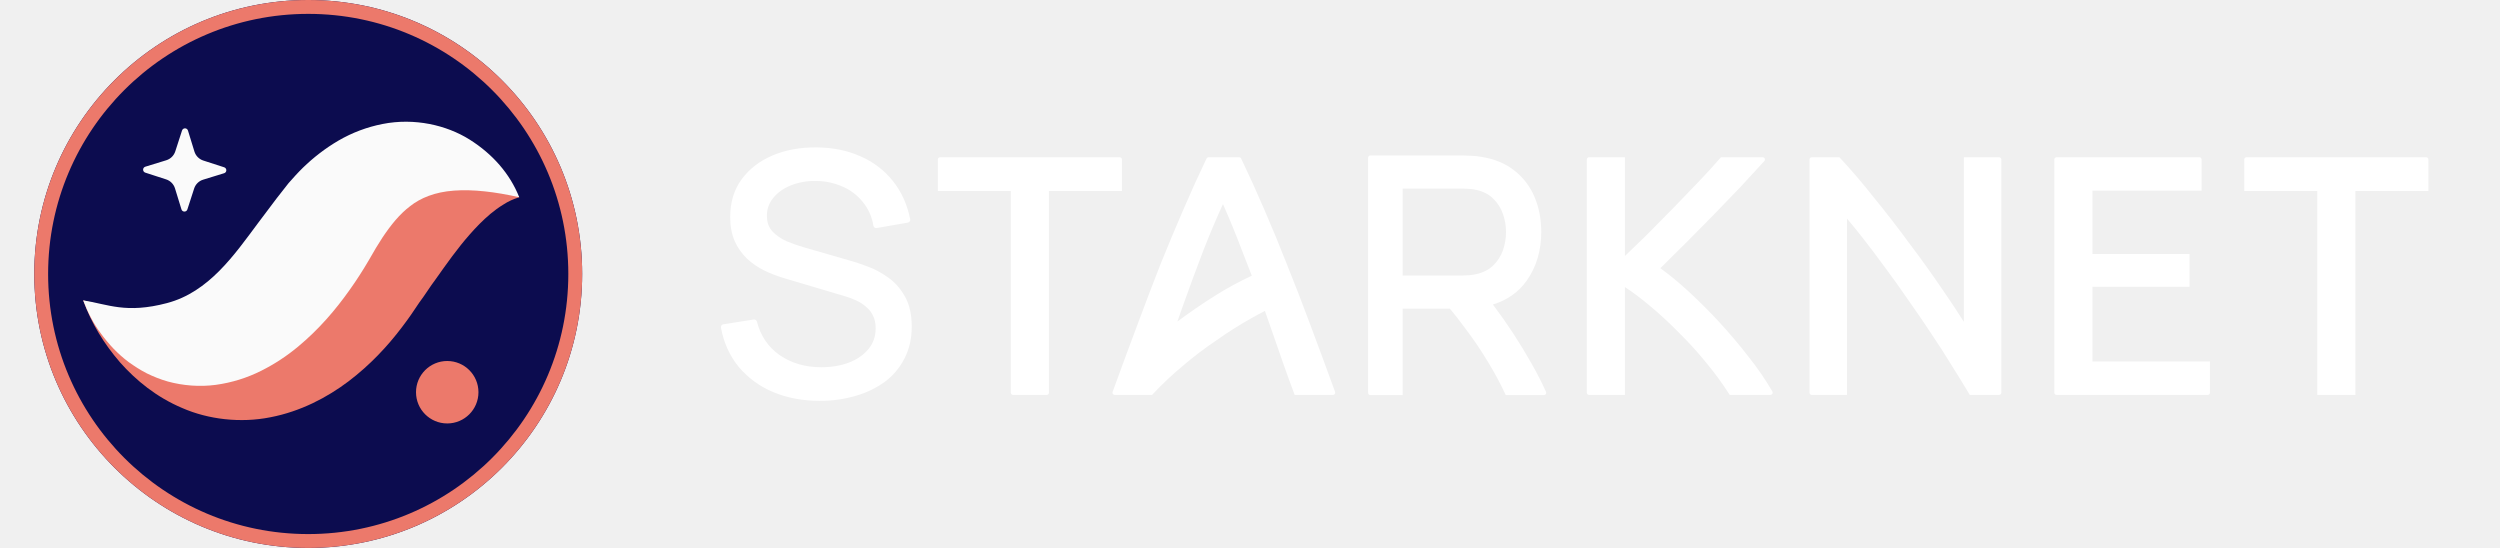
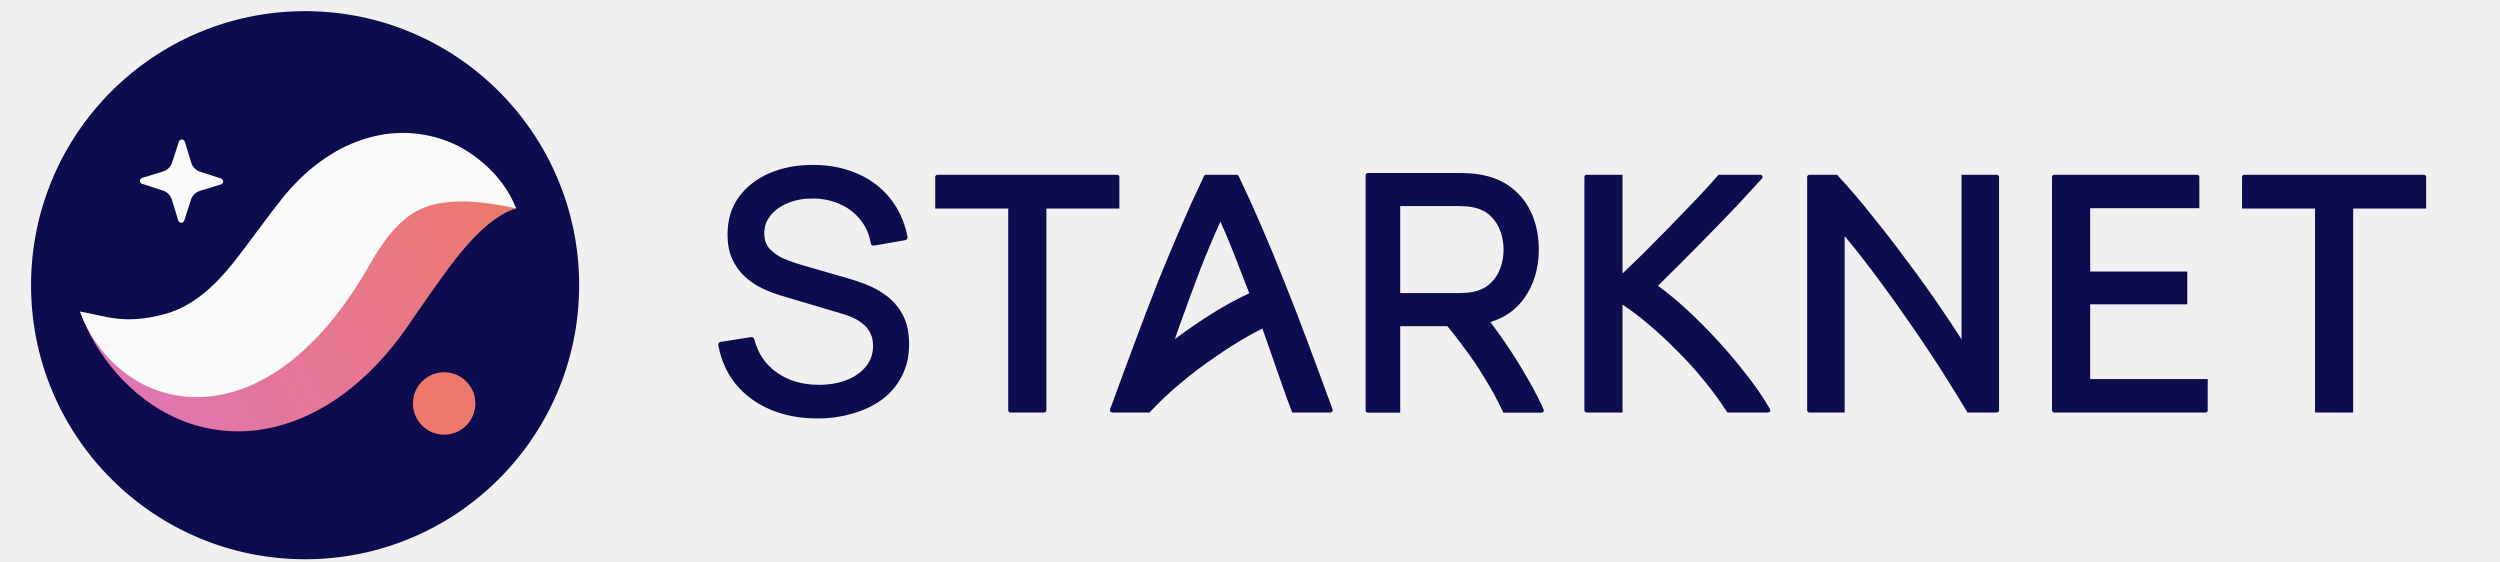
- <svg xmlns="http://www.w3.org/2000/svg" width="146" height="32" viewBox="0 0 146 32" fill="none">
-   <path fill-rule="evenodd" clip-rule="evenodd" d="M2 16c0 8.837 7.163 16 16 16s16-7.163 16-16S26.838 0 18 0 2 7.163 2 16z" fill="#0C0C4F" />
-   <path fill-rule="evenodd" clip-rule="evenodd" d="M18 31.19c-8.39 0-15.19-6.8-15.19-15.19S9.61.81 18 .81 33.19 7.61 33.19 16 26.39 31.19 18 31.19zm0 .81C9.163 32 2 24.837 2 16S9.163 0 18 0s16 7.163 16 16-7.163 16-16 16z" fill="#EC796B" />
-   <path fill-rule="evenodd" clip-rule="evenodd" d="M30.324 11.52c-.505-.565-1.294-.883-2.061-1.014a7.083 7.083 0 00-2.347.022c-1.544.261-2.948.9-4.171 1.69-.636.387-1.178.835-1.739 1.291-.27.23-.517.476-.774.719l-.702.698c-.762.797-1.514 1.523-2.241 2.125-.73.599-1.413 1.054-2.086 1.372-.672.319-1.392.507-2.33.537-.929.033-2.029-.135-3.205-.412-1.182-.276-2.424-.669-3.812-1.007.484 1.344 1.213 2.53 2.15 3.616.947 1.066 2.13 2.038 3.649 2.677 1.497.654 3.379.888 5.138.534 1.765-.34 3.313-1.156 4.564-2.1 1.255-.954 2.27-2.04 3.125-3.17.237-.311.361-.486.532-.73l.473-.7c.328-.433.627-.926.952-1.355.637-.898 1.265-1.795 1.995-2.622.368-.419.755-.82 1.213-1.206.228-.188.474-.372.747-.537.277-.18.57-.32.93-.428zm-6.029 11.386a1.823 1.823 0 103.647 0 1.823 1.823 0 00-3.647 0z" fill="#EC796B" />
-   <path fill-rule="evenodd" clip-rule="evenodd" d="M30.324 11.52c-.543-1.37-1.552-2.524-2.908-3.375-1.346-.842-3.217-1.271-5.07-.905a8.305 8.305 0 00-2.582.972c-.775.453-1.47.997-2.071 1.581-.3.293-.573.599-.844.906l-.701.895-1.084 1.44c-1.38 1.852-2.869 4.023-5.31 4.666-2.396.632-3.435.072-4.898-.159.267.69.599 1.361 1.048 1.951.44.602.961 1.167 1.608 1.652.327.233.673.462 1.056.657.382.188.794.354 1.233.479.874.24 1.858.323 2.811.194a8.458 8.458 0 002.661-.83A11.213 11.213 0 0017.4 20.25c1.24-1.03 2.205-2.168 3.02-3.32.41-.574.783-1.16 1.127-1.747l.405-.698c.124-.204.25-.41.376-.6.514-.769 1.016-1.385 1.626-1.847.601-.474 1.438-.825 2.558-.906 1.114-.083 2.4.07 3.813.387zm-19.381.71l.395-1.22a.797.797 0 01.525-.517l1.226-.377c.17-.052.171-.291.003-.346l-1.22-.395a.799.799 0 01-.518-.525l-.377-1.226a.181.181 0 00-.346-.003l-.395 1.22a.799.799 0 01-.525.518l-1.226.377a.181.181 0 00-.003.345l1.22.395a.8.8 0 01.518.526l.377 1.226c.052.17.291.171.346.003z" fill="#FAFAFA" />
-   <path d="M141.817 11.156v-1.84a.132.132 0 00-.132-.133h-10.487a.133.133 0 00-.133.132v1.841h4.263v11.907h2.227V11.156h4.262zm-21.712-1.973a.132.132 0 00-.132.132v13.616c0 .073.059.132.132.132h8.825c.073 0 .132-.06.132-.132V21.11H122.2v-4.362h5.669v-1.914H122.2v-3.698h6.373v-1.82a.132.132 0 00-.132-.133h-8.336zm-5.118 13.799l.048.081h1.711c.073 0 .132-.06.132-.132V9.315a.132.132 0 00-.132-.132h-2.056v9.613a51.516 51.516 0 00-1.243-1.877 62.502 62.502 0 00-1.939-2.703 62.725 62.725 0 00-2.077-2.683 35.628 35.628 0 00-1.963-2.298l-.049-.052h-1.61a.132.132 0 00-.132.132v13.616c0 .073.059.132.132.132h2.056V12.766c.281.332.58.7.897 1.103.429.546.871 1.13 1.326 1.755h.001v.001c.455.611.91 1.248 1.365 1.911l.001.001v.001c.469.663.917 1.32 1.347 1.97v.001a48.37 48.37 0 011.189 1.852l.001.001v.001c.378.599.709 1.138.995 1.62zm-12-13.522l.051-.056a.132.132 0 00-.098-.22h-2.438l-.049.057a38.87 38.87 0 01-1.207 1.323c-.469.495-.97 1.016-1.504 1.563-.534.546-1.074 1.093-1.62 1.64-.438.427-.846.82-1.225 1.18V9.183h-2.095a.132.132 0 00-.132.132v13.616c0 .073.06.132.132.132h2.095v-6.297c.46.301.93.654 1.41 1.057v.001h.001a21.612 21.612 0 011.708 1.572v.002h.002a20.835 20.835 0 011.61 1.766l.001.001c.505.608.95 1.215 1.337 1.822l.049.076h2.377c.101 0 .165-.11.114-.198l-.028-.05a16.394 16.394 0 00-1.343-1.954 30.697 30.697 0 00-3.538-3.853 18.115 18.115 0 00-1.633-1.345 207.583 207.583 0 003.048-3.051 184.4 184.4 0 001.604-1.664h.001l.001-.001c.508-.548.965-1.044 1.369-1.487z" fill="#fff" />
-   <path fill-rule="evenodd" clip-rule="evenodd" d="M80.03 9.08a.132.132 0 00-.133.131V22.94c0 .073.06.132.132.132h1.887v-5.047h2.757c.31.371.612.76.907 1.165l.001.002.002.002c.482.632.928 1.292 1.337 1.98h.001c.37.609.694 1.21.97 1.803l.045.095h2.233a.13.13 0 00.12-.185 19.629 19.629 0 00-.844-1.65 30.81 30.81 0 00-2.261-3.454c.833-.254 1.492-.715 1.969-1.383.572-.81.856-1.76.856-2.847 0-.747-.13-1.43-.392-2.047a3.802 3.802 0 00-1.19-1.556c-.525-.412-1.171-.674-1.933-.792a3.761 3.761 0 00-.55-.059 7.178 7.178 0 00-.483-.019h-5.432zm7.922 4.472c0 .36-.06.715-.18 1.065-.118.336-.307.63-.567.885-.247.24-.572.412-.984.507-.13.03-.271.05-.422.063-.15.012-.28.018-.395.018h-3.488v-5.077h3.488c.114 0 .246.006.394.018h.007c.147.007.283.027.41.061l.003.002h.005c.41.09.734.26.98.506h.001v.002c.26.253.45.55.567.893v.001c.121.343.181.695.181 1.056zM74.943 21.23v.001c.196.563.405 1.137.627 1.725l.04.107h2.235a.132.132 0 00.124-.177c-.488-1.34-.98-2.68-1.483-4.015a132.654 132.654 0 00-1.35-3.483 96.035 96.035 0 00-1.293-3.133 78.83 78.83 0 00-1.36-2.997.132.132 0 00-.12-.075h-1.781a.136.136 0 00-.12.075 79.91 79.91 0 00-1.36 2.997c-.43.992-.868 2.036-1.312 3.132v.001a209.65 209.65 0 00-1.33 3.483 394.628 394.628 0 00-1.484 4.015.132.132 0 00.124.177h2.181l.049-.053a19.11 19.11 0 011.73-1.63v-.001a21.95 21.95 0 012.003-1.52l.001-.002h.002a22.446 22.446 0 012.065-1.302h.001l.001-.001c.25-.142.495-.274.737-.397l.468 1.335v.001c.208.586.41 1.165.605 1.738zm-2.403-6.583v.002c.189.476.377.96.565 1.453a18.478 18.478 0 00-2.178 1.188c-.728.457-1.45.953-2.168 1.489l.304-.867c.401-1.127.803-2.215 1.205-3.264a51.88 51.88 0 011.153-2.73c.388.873.761 1.783 1.119 2.729z" fill="#fff" />
-   <path d="M65.521 11.156v-1.84a.132.132 0 00-.132-.133H54.902a.132.132 0 00-.132.132v1.841h4.262v11.775c0 .073.06.132.132.132h1.963c.073 0 .132-.06.132-.132V11.156h4.262zM45.147 22.894a5.256 5.256 0 01-2.012-1.475l-.001-.001c-.528-.648-.87-1.411-1.03-2.286a.165.165 0 01.138-.193l1.776-.28a.165.165 0 01.185.122c.216.84.66 1.49 1.334 1.962.684.468 1.49.704 2.426.704.607 0 1.15-.093 1.63-.278.485-.19.862-.458 1.138-.8.27-.335.407-.732.407-1.199 0-.29-.051-.527-.147-.718l-.002-.005a1.417 1.417 0 00-.39-.51l-.004-.005a2.401 2.401 0 00-.579-.38 4.492 4.492 0 00-.698-.26h-.002l-3.544-1.053a7.768 7.768 0 01-1.144-.444h-.002a4.255 4.255 0 01-1.004-.694l-.001-.001a3.2 3.2 0 01-.713-1.018c-.179-.406-.265-.877-.265-1.409 0-.854.22-1.59.669-2.202.45-.612 1.058-1.077 1.816-1.397.758-.319 1.607-.473 2.547-.466.952.006 1.808.177 2.565.516a4.868 4.868 0 011.897 1.438c.507.627.846 1.377 1.018 2.243a.165.165 0 01-.134.195l-1.825.318a.166.166 0 01-.19-.135 2.889 2.889 0 00-.612-1.38l-.002-.002a3.048 3.048 0 00-1.173-.898h-.002a3.84 3.84 0 00-1.565-.334 3.74 3.74 0 00-1.47.258c-.435.178-.775.423-1.025.733l-.001.002a1.57 1.57 0 00-.368 1.034c0 .39.111.692.322.92.228.239.507.432.842.579.354.145.699.265 1.033.36l2.645.762c.308.085.66.203 1.055.352.414.153.813.37 1.197.648.395.28.72.653.975 1.116.262.469.388 1.052.388 1.74 0 .692-.14 1.314-.424 1.862a3.864 3.864 0 01-1.158 1.37h-.002a5.385 5.385 0 01-1.711.818 7.278 7.278 0 01-2.074.286c-1.003 0-1.914-.17-2.729-.515z" fill="#fff" />
+ <svg xmlns="http://www.w3.org/2000/svg" height="40" viewBox="0 0 178 41" fill="none" width="178">
+   <path d="M.041 20.814c0 11.045 8.954 20 20 20s20-8.955 20-20c0-11.046-8.954-20-20-20s-20 8.954-20 20z" fill="#0C0C4F" fill-rule="evenodd" clip-rule="evenodd" />
+   <path fill-rule="evenodd" clip-rule="evenodd" d="M11.22 16.101l.493-1.525c.1-.31.345-.552.657-.647l1.533-.471c.212-.065.213-.364.003-.432l-1.526-.494a.999.999 0 01-.647-.657l-.47-1.533a.227.227 0 00-.433-.002l-.494 1.525a.999.999 0 01-.656.647l-1.533.47a.227.227 0 00-.003.433l1.526.494a1 1 0 01.646.657l.471 1.532a.227.227 0 00.432.003z" fill="#FAFAFA" />
+   <path fill-rule="evenodd" clip-rule="evenodd" d="M35.446 15.213c-.632-.706-1.618-1.104-2.577-1.267a8.857 8.857 0 00-2.933.027c-1.93.327-3.684 1.126-5.214 2.112-.794.484-1.472 1.044-2.174 1.614-.338.288-.646.596-.967.898l-.877.873c-.954.997-1.893 1.904-2.802 2.657-.913.748-1.766 1.317-2.607 1.714-.84.4-1.74.634-2.912.672-1.162.04-2.537-.17-4.007-.515-1.478-.345-3.03-.836-4.765-1.259.605 1.68 1.517 3.163 2.687 4.52 1.184 1.333 2.662 2.548 4.561 3.347 1.872.816 4.224 1.11 6.424.667 2.205-.424 4.14-1.445 5.704-2.625 1.569-1.192 2.837-2.55 3.907-3.962a27.4 27.4 0 00.665-.913l.59-.875c.411-.541.785-1.157 1.19-1.693.797-1.123 1.583-2.245 2.495-3.278a13.92 13.92 0 011.515-1.507c.285-.235.593-.466.935-.673a4.428 4.428 0 011.162-.534z" fill="url(#paint0_linear_789_81789)" />
+   <path fill-rule="evenodd" clip-rule="evenodd" d="M35.446 15.213c-.679-1.713-1.94-3.154-3.634-4.218-1.684-1.053-4.023-1.59-6.34-1.132a10.382 10.382 0 00-3.227 1.215 13.495 13.495 0 00-2.588 1.976 20.29 20.29 0 00-1.054 1.133l-.877 1.118-1.355 1.8c-1.726 2.315-3.586 5.029-6.637 5.833-2.996.79-4.295.09-6.123-.198.334.863.748 1.7 1.31 2.438a9.687 9.687 0 002.01 2.065c.41.29.84.578 1.32.821.477.235.992.442 1.541.598 1.093.3 2.323.405 3.514.244a10.569 10.569 0 003.327-1.039 14.005 14.005 0 002.656-1.74c1.551-1.288 2.757-2.71 3.776-4.15a28.91 28.91 0 001.408-2.184l.507-.872c.154-.256.311-.512.47-.751.642-.96 1.27-1.73 2.032-2.308.752-.593 1.798-1.031 3.197-1.133 1.393-.103 3.001.087 4.767.484z" fill="#FAFAFA" />
+   <path fill-rule="evenodd" clip-rule="evenodd" d="M27.91 29.445a2.279 2.279 0 104.558 0 2.279 2.279 0 00-4.558 0z" fill="#EC796B" />
+   <path d="M174.837 15.22v-2.3a.165.165 0 00-.165-.165h-13.109a.165.165 0 00-.165.165v2.3h5.328v14.885h2.783V15.22h5.328zm-27.14-2.465a.165.165 0 00-.165.165v17.02c0 .09.074.165.165.165h11.032a.165.165 0 00.165-.166v-2.276h-8.579V22.21h7.088v-2.392h-7.088v-4.622h7.968V12.92a.165.165 0 00-.165-.165h-10.421zM141.3 30.003l.06.102h2.138a.165.165 0 00.166-.166V12.92a.165.165 0 00-.166-.165h-2.569V24.77a64.182 64.182 0 00-1.554-2.345 77.982 77.982 0 00-2.424-3.38 79.001 79.001 0 00-2.596-3.354 44.836 44.836 0 00-2.454-2.871l-.061-.065h-2.013a.165.165 0 00-.165.165v17.02c0 .09.074.165.165.165h2.57V17.233c.351.415.725.874 1.122 1.38a76.62 76.62 0 011.657 2.193h.001l.001.002c.568.763 1.137 1.56 1.706 2.388v.001l.001.001c.586.83 1.147 1.65 1.683 2.463l.001.001v.001a60.772 60.772 0 011.486 2.314l.001.001v.002a90.42 90.42 0 011.244 2.023zm-15-16.903l.063-.069a.165.165 0 00-.122-.276h-3.047l-.062.071a47.91 47.91 0 01-1.509 1.655 229.028 229.028 0 01-3.906 4.003 147.55 147.55 0 01-1.53 1.476v-7.205h-2.618a.165.165 0 00-.165.165v17.02c0 .09.074.165.165.165h2.618v-7.871c.575.376 1.162.816 1.763 1.321l.001.002a26.767 26.767 0 012.135 1.964l.001.002.002.001a25.85 25.85 0 012.012 2.207h.001l.001.002a22.82 22.82 0 011.671 2.276l.061.096h2.97a.166.166 0 00.144-.248l-.036-.062a20.4 20.4 0 00-1.678-2.443 38.489 38.489 0 00-4.422-4.816 22.876 22.876 0 00-2.042-1.681 234.01 234.01 0 005.815-5.894h.001l.001-.002c.636-.684 1.207-1.304 1.712-1.859z" fill="#0C0C4F" />
+   <path fill-rule="evenodd" clip-rule="evenodd" d="M97.603 12.624a.165.165 0 00-.165.166v17.16c0 .09.074.165.165.165h2.359v-6.31h3.445c.388.465.766.95 1.134 1.457l.002.002.001.002c.603.79 1.161 1.616 1.672 2.475h.001v.002c.464.76.868 1.51 1.213 2.252l.056.12h2.791c.12 0 .2-.124.15-.233a24.676 24.676 0 00-1.055-2.063 38.734 38.734 0 00-2.826-4.316c1.042-.318 1.865-.894 2.461-1.73h.001c.715-1.01 1.069-2.2 1.069-3.558 0-.933-.162-1.788-.49-2.56a4.753 4.753 0 00-1.487-1.943c-.656-.515-1.464-.843-2.416-.99a4.699 4.699 0 00-.688-.074 8.97 8.97 0 00-.604-.024h-6.789zm9.903 5.59c0 .452-.075.895-.226 1.332-.147.42-.382.788-.708 1.106-.308.302-.715.515-1.23.635a3.714 3.714 0 01-.528.078 6 6 0 01-.493.023h-4.36v-6.347h4.36c.143 0 .307.008.493.023h.004l.004.001c.184.007.354.033.512.076l.005.001.005.001c.513.112.919.325 1.226.632l.001.001.001.001c.325.318.561.69.708 1.118h.001c.15.43.225.869.225 1.32zm-16.261 9.6v.001c.245.703.507 1.421.784 2.156l.05.134h2.793a.165.165 0 00.155-.222c-.61-1.676-1.226-3.35-1.854-5.018a166.185 166.185 0 00-1.688-4.355 120.245 120.245 0 00-1.615-3.916 98.798 98.798 0 00-1.7-3.745.165.165 0 00-.15-.094h-2.227a.165.165 0 00-.149.094 98.733 98.733 0 00-1.7 3.745 169.779 169.779 0 00-1.64 3.915v.002a260.27 260.27 0 00-1.664 4.353 488.703 488.703 0 00-1.854 5.019.165.165 0 00.156.222h2.725l.061-.066A23.891 23.891 0 0183.891 28h.001a27.39 27.39 0 012.502-1.901l.002-.002.002-.001a28.076 28.076 0 012.582-1.627h.001l.001-.001c.312-.177.62-.343.922-.496l.584 1.669v.001c.26.732.513 1.456.757 2.172zm-3.004-8.23v.002l.001.001c.235.595.47 1.2.706 1.816a23.093 23.093 0 00-2.722 1.485 40.247 40.247 0 00-2.71 1.862l.379-1.084a188.4 188.4 0 011.506-4.08 65.11 65.11 0 011.442-3.414c.485 1.093.951 2.23 1.398 3.412z" fill="#0C0C4F" />
+   <path d="M79.468 15.22v-2.3a.165.165 0 00-.166-.165H66.194a.165.165 0 00-.166.165v2.3h5.328v14.72c0 .09.074.165.166.165h2.453a.165.165 0 00.165-.166V15.221h5.328zM54 29.893c-1.01-.43-1.85-1.044-2.516-1.843v-.002h-.001c-.66-.81-1.087-1.763-1.286-2.857a.206.206 0 01.17-.241l2.221-.35a.206.206 0 01.232.153c.27 1.048.826 1.862 1.668 2.452.854.584 1.862.88 3.032.88.758 0 1.437-.117 2.037-.348.607-.238 1.078-.573 1.422-1 .339-.418.51-.915.51-1.499 0-.362-.064-.658-.184-.897l-.003-.006a1.771 1.771 0 00-.487-.639l-.005-.005a3.002 3.002 0 00-.724-.474 5.658 5.658 0 00-.872-.326h-.003l-4.43-1.316a9.713 9.713 0 01-1.43-.555l-.002-.002a5.316 5.316 0 01-1.255-.866h-.002v-.002a3.999 3.999 0 01-.89-1.271l-.001-.001c-.224-.507-.332-1.095-.332-1.76 0-1.068.276-1.99.837-2.754.563-.765 1.322-1.346 2.27-1.745.947-.399 2.01-.592 3.183-.584 1.19.009 2.26.222 3.208.646a6.085 6.085 0 012.37 1.797c.634.784 1.057 1.721 1.272 2.804a.206.206 0 01-.167.244l-2.28.398a.206.206 0 01-.24-.169c-.114-.676-.37-1.249-.764-1.725l-.002-.003a3.811 3.811 0 00-1.466-1.123h-.002a4.799 4.799 0 00-1.957-.416c-.684-.008-1.296.1-1.838.322-.544.222-.968.529-1.281.916l-.001.002c-.307.373-.46.8-.46 1.292 0 .489.14.866.403 1.15.284.3.634.541 1.052.724.443.182.873.332 1.29.45h.002l3.305.953c.386.107.826.254 1.32.44a6.267 6.267 0 011.496.81c.494.35.9.816 1.219 1.395.327.586.484 1.315.484 2.176 0 .865-.175 1.642-.53 2.326a4.827 4.827 0 01-1.448 1.713l-.001.001c-.617.45-1.331.79-2.14 1.021a9.096 9.096 0 01-2.592.358c-1.254 0-2.392-.213-3.41-.643z" fill="#0C0C4F" />
+   <defs>
+     <linearGradient id="paint0_linear_789_81789" x1="35.276" y1="14.612" x2="-16.751" y2="41.681" gradientUnits="userSpaceOnUse">
+       <stop stop-color="#EC796B" />
+       <stop offset="1" stop-color="#D672EF" />
+     </linearGradient>
+   </defs>
</svg>
